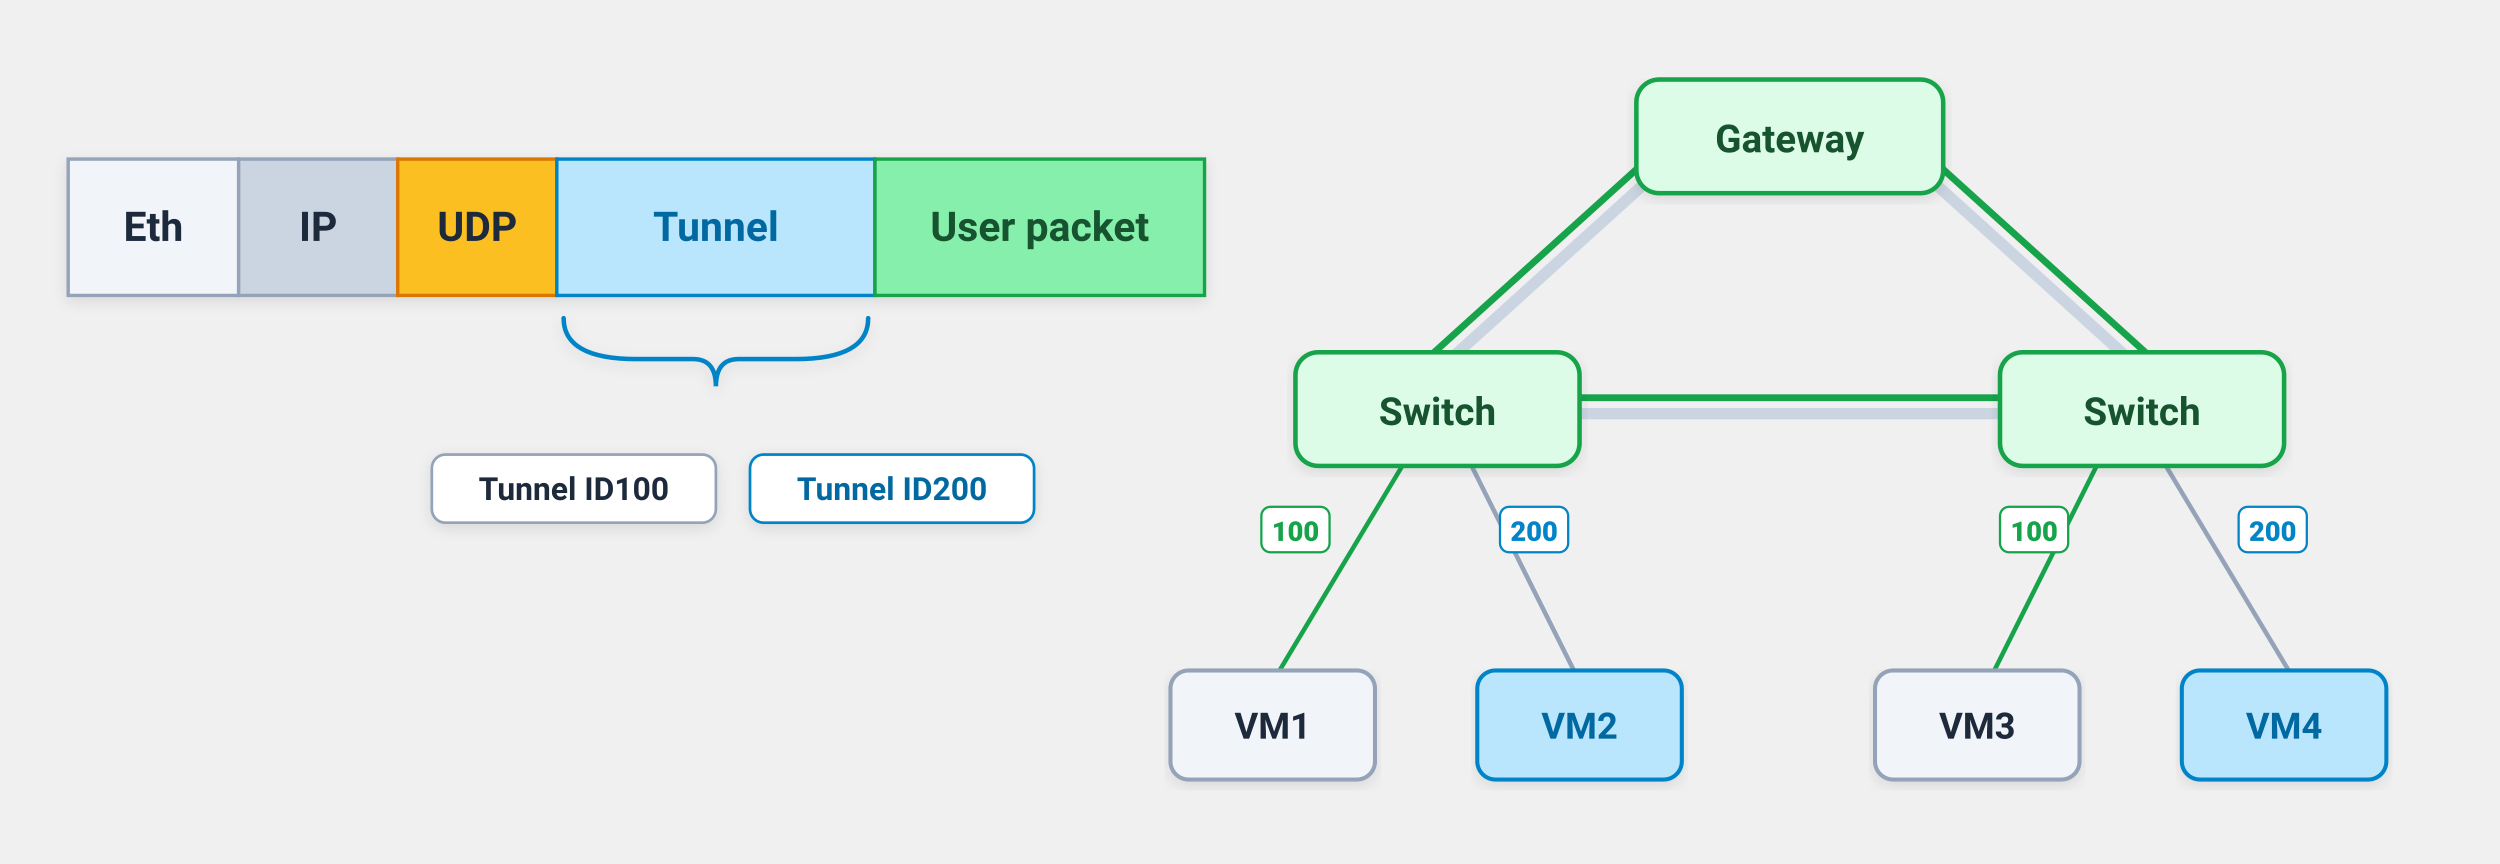
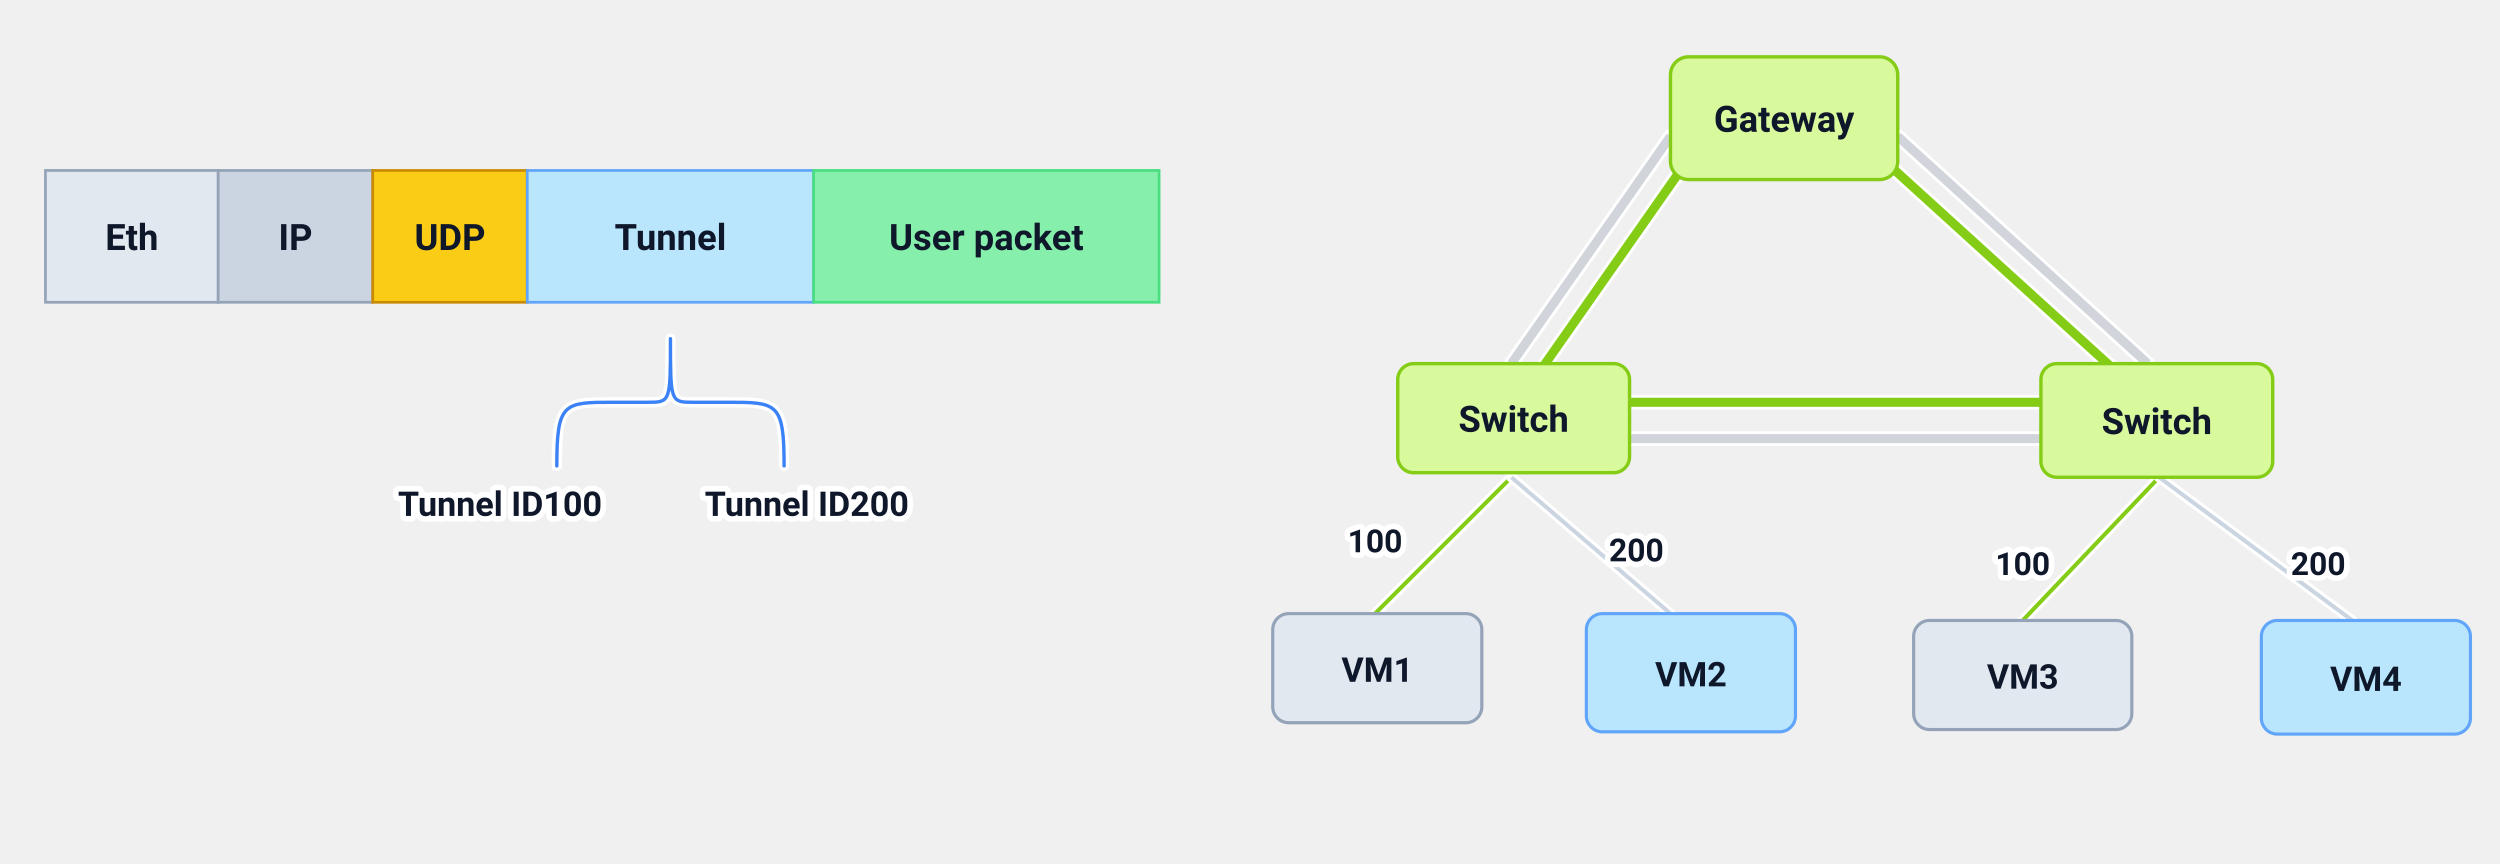
- <svg xmlns="http://www.w3.org/2000/svg" viewBox="0 0 1100 380" width="100%" height="auto">
+ <svg xmlns="http://www.w3.org/2000/svg" viewBox="0 0 1100 380" width="1100" height="380">
  <defs>
-     <filter id="vx-shadow" x="-3%" y="-5%" width="106%" height="115%">
-       <feDropShadow dx="0" dy="2" stdDeviation="3" flood-opacity="0.1" />
-     </filter>
+     <linearGradient id="vx2-eth" x1="0" y1="0" x2="0" y2="1">
+       <stop offset="0%" stop-color="#f1f5f9" />
+       <stop offset="100%" stop-color="#cbd5e1" />
+     </linearGradient>
+     <linearGradient id="vx2-ip" x1="0" y1="0" x2="0" y2="1">
+       <stop offset="0%" stop-color="#cbd5e1" />
+       <stop offset="100%" stop-color="#94a3b8" />
+     </linearGradient>
+     <linearGradient id="vx2-udp" x1="0" y1="0" x2="0" y2="1">
+       <stop offset="0%" stop-color="#facc15" />
+       <stop offset="100%" stop-color="#eab308" />
+     </linearGradient>
+     <linearGradient id="vx2-tun" x1="0" y1="0" x2="0" y2="1">
+       <stop offset="0%" stop-color="#e0f2fe" />
+       <stop offset="100%" stop-color="#93c5fd" />
+     </linearGradient>
+     <linearGradient id="vx2-usr" x1="0" y1="0" x2="0" y2="1">
+       <stop offset="0%" stop-color="#bbf7d0" />
+       <stop offset="100%" stop-color="#4ade80" />
+     </linearGradient>
+     <linearGradient id="vx2-node" x1="0" y1="0" x2="0" y2="1">
+       <stop offset="0%" stop-color="#ecfccb" />
+       <stop offset="100%" stop-color="#bef264" />
+     </linearGradient>
  </defs>
  <rect width="1100" height="380" fill="none" />
  <g font-family="-apple-system, BlinkMacSystemFont, 'Segoe UI', Roboto, Helvetica, Arial, sans-serif">
-     <g transform="translate(10, 40)" filter="url(#vx-shadow)">
-       <rect x="20" y="30" width="75" height="60" fill="#f1f5f9" stroke="#94a3b8" stroke-width="1.5" />
-       <text x="57.5" y="66" text-anchor="middle" font-size="18" font-weight="700" fill="#1e293b">Eth</text>
-       <rect x="95" y="30" width="70" height="60" fill="#cbd5e1" stroke="#94a3b8" stroke-width="1.5" />
-       <text x="130" y="66" text-anchor="middle" font-size="18" font-weight="700" fill="#1e293b">IP</text>
-       <rect x="165" y="30" width="70" height="60" fill="#fbbf24" stroke="#d97706" stroke-width="1.5" />
-       <text x="200" y="66" text-anchor="middle" font-size="18" font-weight="700" fill="#1e293b">UDP</text>
-       <rect x="235" y="30" width="140" height="60" fill="#bae6fd" stroke="#0284c7" stroke-width="1.5" />
-       <text x="305" y="66" text-anchor="middle" font-size="18" font-weight="700" fill="#0369a1">Tunnel</text>
-       <rect x="375" y="30" width="145" height="60" fill="#86efac" stroke="#16a34a" stroke-width="1.5" />
-       <text x="447.5" y="66" text-anchor="middle" font-size="18" font-weight="700" fill="#14532d">User packet</text>
-       <path d="M 238 100                 Q 238 118, 270 118                 L 295 118                 Q 305 118, 305 130                Q 305 118, 315 118                 L 340 118                 Q 372 118, 372 100" fill="none" stroke="#0284c7" stroke-width="2" stroke-linecap="round" />
-       <g transform="translate(180, 160)">
-         <rect x="0" y="0" width="125" height="30" rx="6" fill="#ffffff" stroke="#94a3b8" stroke-width="1.2" />
-         <text x="62.5" y="20" text-anchor="middle" font-size="14" font-weight="700" fill="#1e293b">Tunnel ID100</text>
-       </g>
-       <g transform="translate(320, 160)">
-         <rect x="0" y="0" width="125" height="30" rx="6" fill="#ffffff" stroke="#0284c7" stroke-width="1.2" />
-         <text x="62.5" y="20" text-anchor="middle" font-size="14" font-weight="700" fill="#0369a1">Tunnel ID200</text>
-       </g>
+     <g transform="translate(20, 75)">
+       <rect x="0" y="0" width="76" height="58" fill="#e2e8f0" stroke="#94a3b8" stroke-width="1.2" />
+       <text x="38" y="35" text-anchor="middle" font-size="16" font-weight="600" fill="#0f172a">Eth</text>
+       <rect x="76" y="0" width="68" height="58" fill="#cbd5e1" stroke="#94a3b8" stroke-width="1.2" />
+       <text x="110" y="35" text-anchor="middle" font-size="16" font-weight="600" fill="#0f172a">IP</text>
+       <rect x="144" y="0" width="68" height="58" fill="#facc15" stroke="#ca8a04" stroke-width="1.2" />
+       <text x="178" y="35" text-anchor="middle" font-size="16" font-weight="600" fill="#0f172a">UDP</text>
+       <rect x="212" y="0" width="126" height="58" fill="#bae6fd" stroke="#60a5fa" stroke-width="1.2" />
+       <text x="275" y="35" text-anchor="middle" font-size="16" font-weight="600" fill="#0f172a">Tunnel</text>
+       <rect x="338" y="0" width="152" height="58" fill="#86efac" stroke="#4ade80" stroke-width="1.2" />
+       <text x="414" y="35" text-anchor="middle" font-size="16" font-weight="600" fill="#0f172a">User packet</text>
+       <path d="M 225 130 C 225 102, 228 102, 250 102 L 265 102 C 275 102, 275 102, 275 74 C 275 102, 275 102, 285 102 L 300 102 C 322 102, 325 102, 325 130" fill="none" stroke="#ffffff" stroke-width="4.5" stroke-linecap="round" stroke-linejoin="round" />
+       <path d="M 225 130 C 225 102, 228 102, 250 102 L 265 102 C 275 102, 275 102, 275 74 C 275 102, 275 102, 285 102 L 300 102 C 322 102, 325 102, 325 130" fill="none" stroke="#3b82f6" stroke-width="1.5" stroke-linecap="round" stroke-linejoin="round" />
+       <text x="200" y="152" text-anchor="middle" font-size="15" font-weight="600" stroke="#ffffff" stroke-width="5" stroke-linejoin="round" stroke-linecap="round" fill="none">Tunnel ID100</text>
+       <text x="200" y="152" text-anchor="middle" font-size="15" font-weight="600" fill="#0f172a">Tunnel ID100</text>
+       <text x="335" y="152" text-anchor="middle" font-size="15" font-weight="600" stroke="#ffffff" stroke-width="5" stroke-linejoin="round" stroke-linecap="round" fill="none">Tunnel ID200</text>
+       <text x="335" y="152" text-anchor="middle" font-size="15" font-weight="600" fill="#0f172a">Tunnel ID200</text>
    </g>
-     <g transform="translate(560, 20)">
-       <line x1="170" y1="55" x2="65" y2="150" stroke="#cbd5e1" stroke-width="5" stroke-linecap="round" />
-       <line x1="165" y1="50" x2="60" y2="145" stroke="#16a34a" stroke-width="3" stroke-linecap="round" />
-       <line x1="285" y1="55" x2="390" y2="150" stroke="#cbd5e1" stroke-width="5" stroke-linecap="round" />
-       <line x1="290" y1="50" x2="395" y2="145" stroke="#16a34a" stroke-width="3" stroke-linecap="round" />
-       <line x1="130" y1="162" x2="320" y2="162" stroke="#cbd5e1" stroke-width="5" />
-       <line x1="130" y1="155" x2="320" y2="155" stroke="#16a34a" stroke-width="3" />
-       <line x1="60" y1="180" x2="0" y2="280" stroke="#16a34a" stroke-width="2" />
-       <line x1="85" y1="180" x2="135" y2="280" stroke="#94a3b8" stroke-width="2" />
-       <line x1="365" y1="180" x2="315" y2="280" stroke="#16a34a" stroke-width="2" />
-       <line x1="390" y1="180" x2="450" y2="280" stroke="#94a3b8" stroke-width="2" />
-       <g transform="translate(10, 215)">
-         <rect x="-15" y="-12" width="30" height="20" rx="4" fill="#ffffff" stroke="#16a34a" stroke-width="1" />
-         <text x="0" y="3" text-anchor="middle" font-size="12" font-weight="800" fill="#16a34a">100</text>
-       </g>
-       <g transform="translate(115, 215)">
-         <rect x="-15" y="-12" width="30" height="20" rx="4" fill="#ffffff" stroke="#0284c7" stroke-width="1" />
-         <text x="0" y="3" text-anchor="middle" font-size="12" font-weight="800" fill="#0284c7">200</text>
-       </g>
-       <g transform="translate(335, 215)">
-         <rect x="-15" y="-12" width="30" height="20" rx="4" fill="#ffffff" stroke="#16a34a" stroke-width="1" />
-         <text x="0" y="3" text-anchor="middle" font-size="12" font-weight="800" fill="#16a34a">100</text>
-       </g>
-       <g transform="translate(440, 215)">
-         <rect x="-15" y="-12" width="30" height="20" rx="4" fill="#ffffff" stroke="#0284c7" stroke-width="1" />
-         <text x="0" y="3" text-anchor="middle" font-size="12" font-weight="800" fill="#0284c7">200</text>
-       </g>
-       <g transform="translate(160, 15)" filter="url(#vx-shadow)">
-         <rect width="135" height="50" rx="10" fill="#dcfce7" stroke="#16a34a" stroke-width="2" />
-         <text x="67.5" y="32" text-anchor="middle" font-size="17" font-weight="700" fill="#14532d">Gateway</text>
-       </g>
-       <g transform="translate(10, 135)" filter="url(#vx-shadow)">
-         <rect width="125" height="50" rx="10" fill="#dcfce7" stroke="#16a34a" stroke-width="2" />
-         <text x="62.5" y="32" text-anchor="middle" font-size="17" font-weight="700" fill="#14532d">Switch</text>
-       </g>
-       <g transform="translate(320, 135)" filter="url(#vx-shadow)">
-         <rect width="125" height="50" rx="10" fill="#dcfce7" stroke="#16a34a" stroke-width="2" />
-         <text x="62.5" y="32" text-anchor="middle" font-size="17" font-weight="700" fill="#14532d">Switch</text>
-       </g>
-       <g transform="translate(-45, 275)" filter="url(#vx-shadow)">
-         <rect width="90" height="48" rx="8" fill="#f1f5f9" stroke="#94a3b8" stroke-width="1.8" />
-         <text x="45" y="30" text-anchor="middle" font-size="16" font-weight="700" fill="#1e293b">VM1</text>
-       </g>
-       <g transform="translate(90, 275)" filter="url(#vx-shadow)">
-         <rect width="90" height="48" rx="8" fill="#bae6fd" stroke="#0284c7" stroke-width="1.8" />
-         <text x="45" y="30" text-anchor="middle" font-size="16" font-weight="700" fill="#0369a1">VM2</text>
-       </g>
-       <g transform="translate(265, 275)" filter="url(#vx-shadow)">
-         <rect width="90" height="48" rx="8" fill="#f1f5f9" stroke="#94a3b8" stroke-width="1.8" />
-         <text x="45" y="30" text-anchor="middle" font-size="16" font-weight="700" fill="#1e293b">VM3</text>
-       </g>
-       <g transform="translate(400, 275)" filter="url(#vx-shadow)">
-         <rect width="90" height="48" rx="8" fill="#bae6fd" stroke="#0284c7" stroke-width="1.8" />
-         <text x="45" y="30" text-anchor="middle" font-size="16" font-weight="700" fill="#0369a1">VM4</text>
-       </g>
+     <g transform="translate(560, 15)">
+       <line x1="175" y1="45" x2="105" y2="145" stroke="#ffffff" stroke-width="6.5" stroke-linecap="round" />
+       <line x1="175" y1="45" x2="105" y2="145" stroke="#d1d5db" stroke-width="4" />
+       <line x1="185" y1="52" x2="115" y2="152" stroke="#ffffff" stroke-width="6.5" stroke-linecap="round" />
+       <line x1="185" y1="52" x2="115" y2="152" stroke="#84cc16" stroke-width="4" />
+       <line x1="275" y1="45" x2="385" y2="145" stroke="#ffffff" stroke-width="6.5" stroke-linecap="round" />
+       <line x1="275" y1="45" x2="385" y2="145" stroke="#d1d5db" stroke-width="4" />
+       <line x1="265" y1="52" x2="375" y2="152" stroke="#ffffff" stroke-width="6.5" stroke-linecap="round" />
+       <line x1="265" y1="52" x2="375" y2="152" stroke="#84cc16" stroke-width="4" />
+       <line x1="150" y1="162" x2="340" y2="162" stroke="#ffffff" stroke-width="6.5" stroke-linecap="round" />
+       <line x1="150" y1="162" x2="340" y2="162" stroke="#84cc16" stroke-width="4" />
+       <line x1="150" y1="178" x2="340" y2="178" stroke="#ffffff" stroke-width="6.5" stroke-linecap="round" />
+       <line x1="150" y1="178" x2="340" y2="178" stroke="#d1d5db" stroke-width="4" />
+       <line x1="105" y1="195" x2="45" y2="255" stroke="#ffffff" stroke-width="4.5" stroke-linecap="round" />
+       <line x1="105" y1="195" x2="45" y2="255" stroke="#84cc16" stroke-width="1.8" />
+       <line x1="105" y1="195" x2="175" y2="255" stroke="#ffffff" stroke-width="4.5" stroke-linecap="round" />
+       <line x1="105" y1="195" x2="175" y2="255" stroke="#cbd5e1" stroke-width="1.8" />
+       <text x="45" y="228" text-anchor="middle" font-size="14" font-weight="600" stroke="#ffffff" stroke-width="5" stroke-linejoin="round" stroke-linecap="round" fill="none">100</text>
+       <text x="45" y="228" text-anchor="middle" font-size="14" font-weight="600" fill="#0f172a">100</text>
+       <text x="160" y="232" text-anchor="middle" font-size="14" font-weight="600" stroke="#ffffff" stroke-width="5" stroke-linejoin="round" stroke-linecap="round" fill="none">200</text>
+       <text x="160" y="232" text-anchor="middle" font-size="14" font-weight="600" fill="#0f172a">200</text>
+       <line x1="390" y1="195" x2="330" y2="258" stroke="#ffffff" stroke-width="4.5" stroke-linecap="round" />
+       <line x1="390" y1="195" x2="330" y2="258" stroke="#84cc16" stroke-width="1.8" />
+       <line x1="390" y1="195" x2="475" y2="258" stroke="#ffffff" stroke-width="4.5" stroke-linecap="round" />
+       <line x1="390" y1="195" x2="475" y2="258" stroke="#cbd5e1" stroke-width="1.8" />
+       <text x="330" y="238" text-anchor="middle" font-size="14" font-weight="600" stroke="#ffffff" stroke-width="5" stroke-linejoin="round" stroke-linecap="round" fill="none">100</text>
+       <text x="330" y="238" text-anchor="middle" font-size="14" font-weight="600" fill="#0f172a">100</text>
+       <text x="460" y="238" text-anchor="middle" font-size="14" font-weight="600" stroke="#ffffff" stroke-width="5" stroke-linejoin="round" stroke-linecap="round" fill="none">200</text>
+       <text x="460" y="238" text-anchor="middle" font-size="14" font-weight="600" fill="#0f172a">200</text>
+       <rect x="175" y="10" width="100" height="54" rx="8" fill="#d9f99d" stroke="#84cc16" stroke-width="1.5" />
+       <text x="225" y="43" text-anchor="middle" font-size="16" font-weight="600" fill="#0f172a">Gateway</text>
+       <rect x="55" y="145" width="102" height="48" rx="7" fill="#d9f99d" stroke="#84cc16" stroke-width="1.5" />
+       <text x="106" y="175" text-anchor="middle" font-size="16" font-weight="600" fill="#0f172a">Switch</text>
+       <rect x="338" y="145" width="102" height="50" rx="7" fill="#d9f99d" stroke="#84cc16" stroke-width="1.5" />
+       <text x="389" y="176" text-anchor="middle" font-size="16" font-weight="600" fill="#0f172a">Switch</text>
+       <rect x="0" y="255" width="92" height="48" rx="7" fill="#e2e8f0" stroke="#94a3b8" stroke-width="1.4" />
+       <text x="46" y="285" text-anchor="middle" font-size="15" font-weight="600" fill="#0f172a">VM1</text>
+       <rect x="138" y="255" width="92" height="52" rx="7" fill="#bae6fd" stroke="#60a5fa" stroke-width="1.4" />
+       <text x="184" y="287" text-anchor="middle" font-size="15" font-weight="600" fill="#0f172a">VM2</text>
+       <rect x="282" y="258" width="96" height="48" rx="7" fill="#e2e8f0" stroke="#94a3b8" stroke-width="1.4" />
+       <text x="330" y="288" text-anchor="middle" font-size="15" font-weight="600" fill="#0f172a">VM3</text>
+       <rect x="435" y="258" width="92" height="50" rx="7" fill="#bae6fd" stroke="#60a5fa" stroke-width="1.4" />
+       <text x="481" y="289" text-anchor="middle" font-size="15" font-weight="600" fill="#0f172a">VM4</text>
    </g>
  </g>
</svg>
